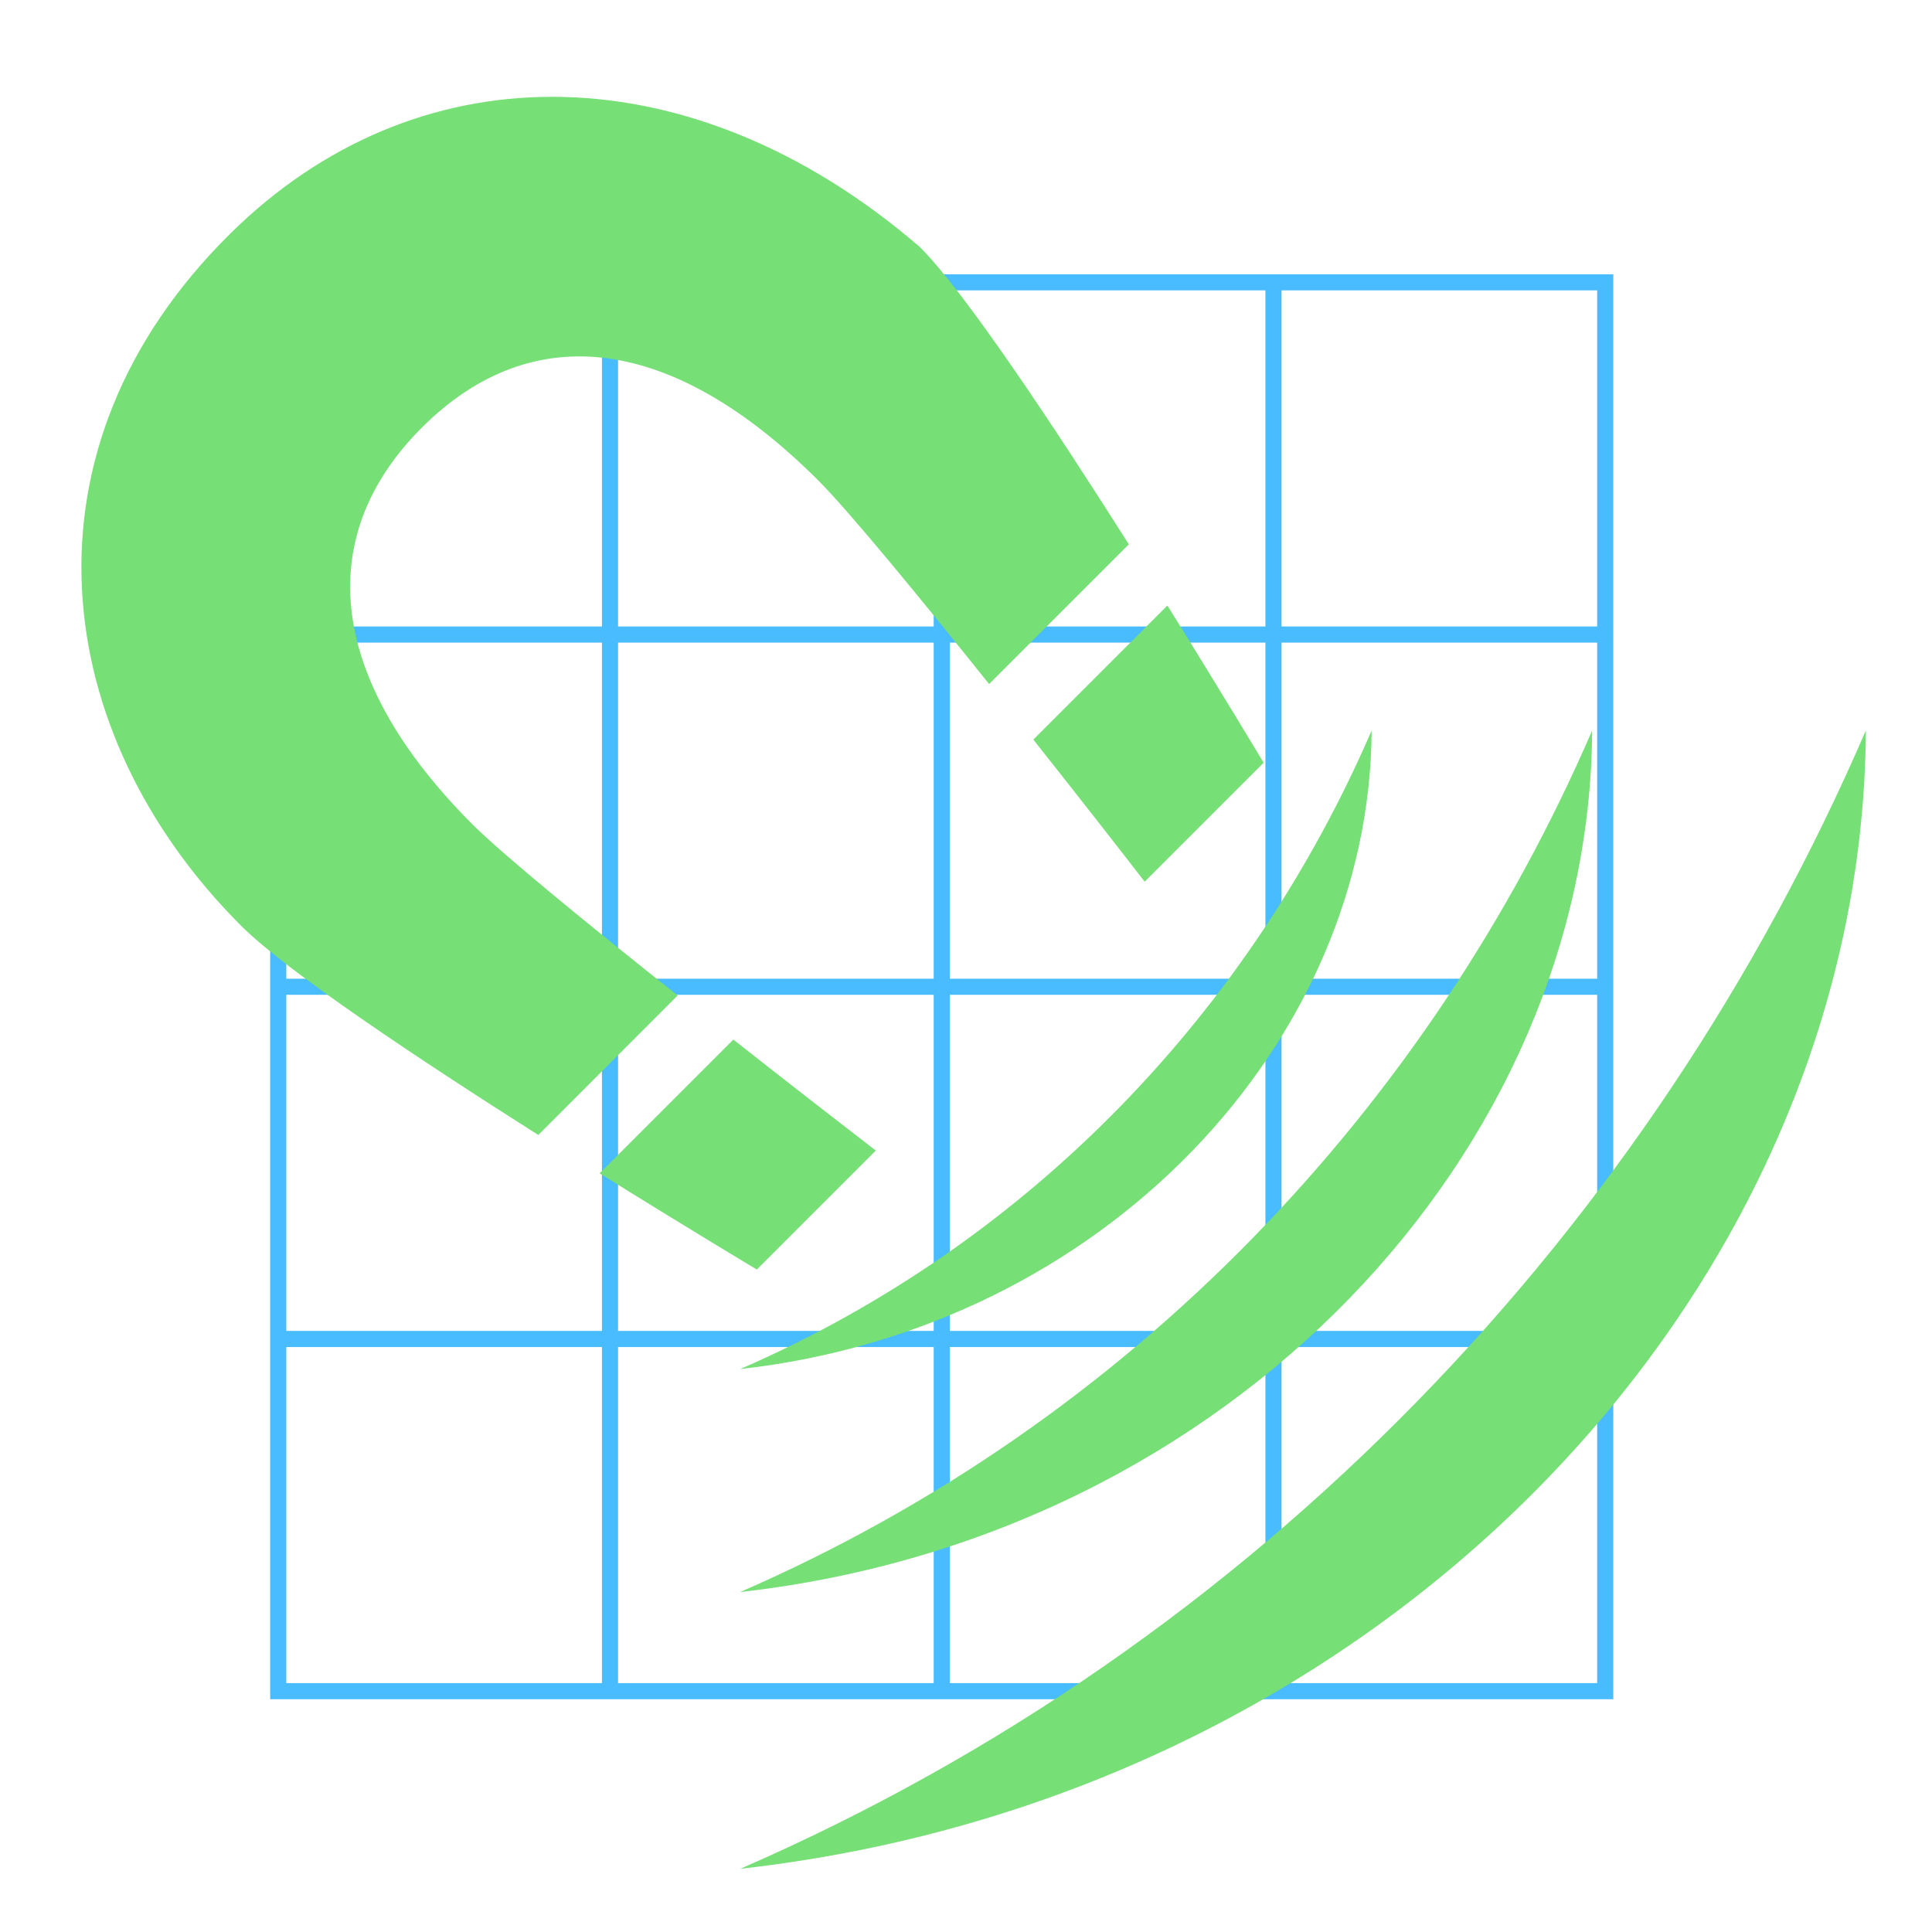
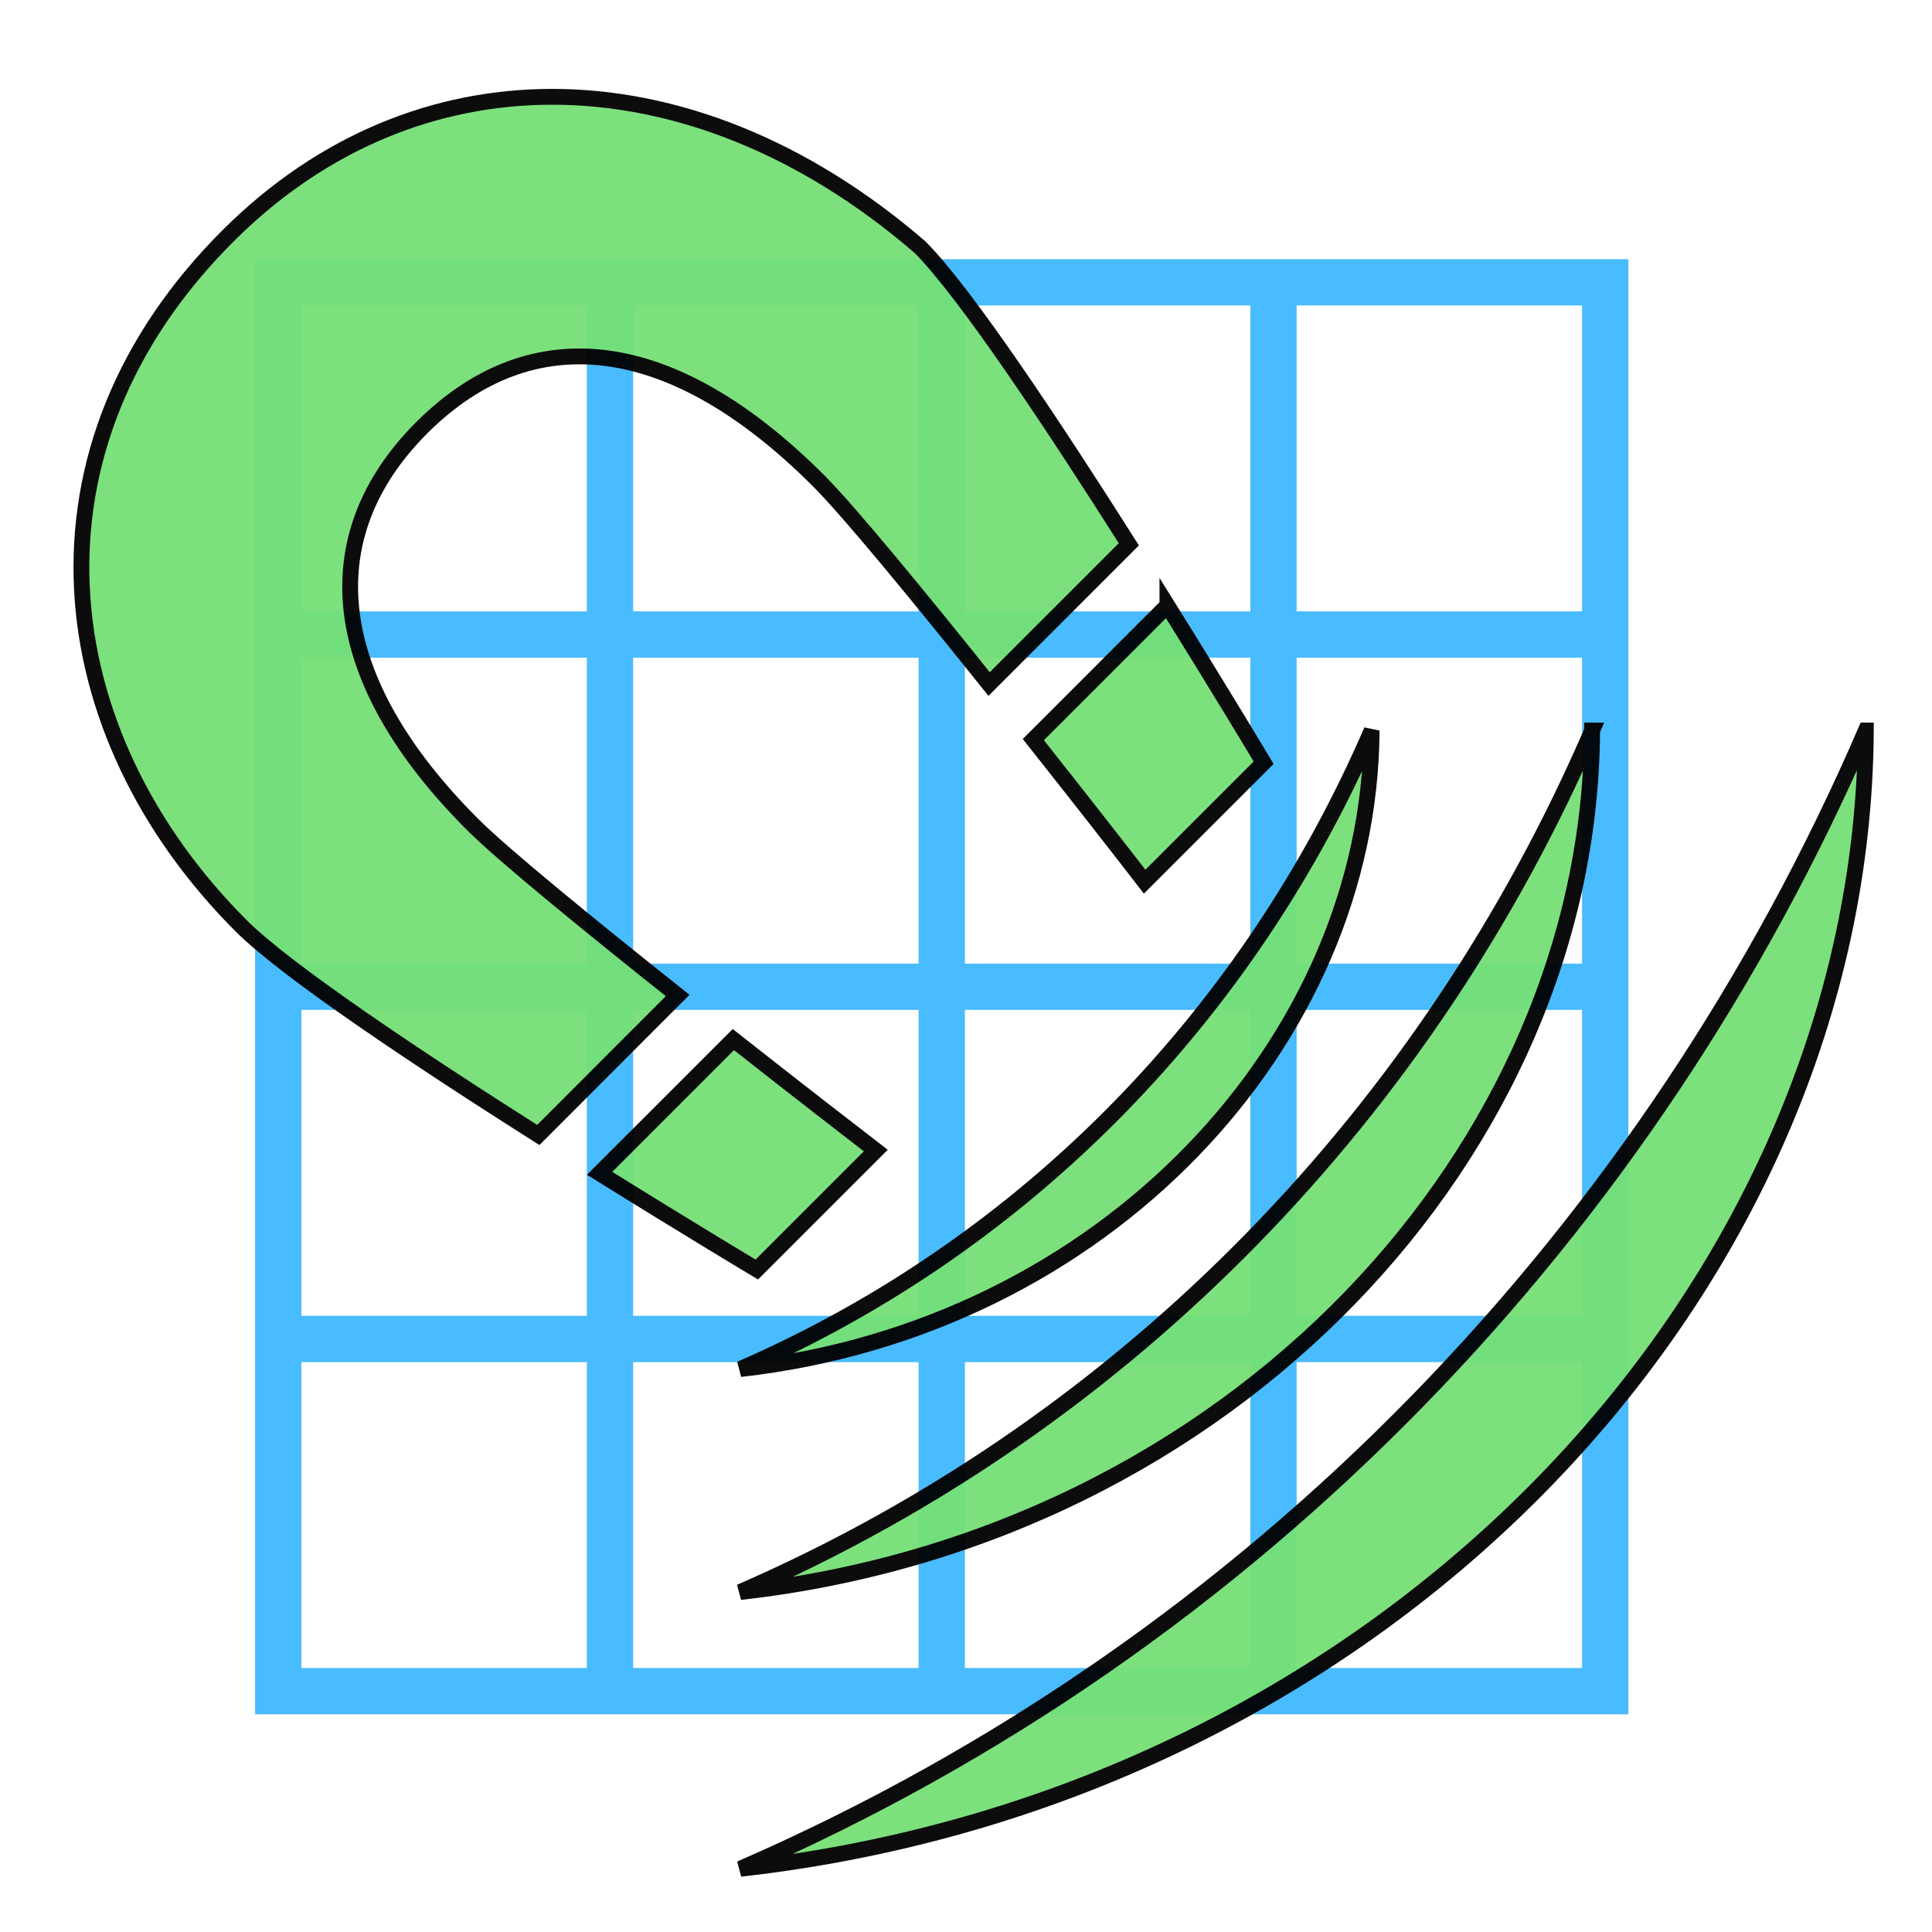
<svg xmlns="http://www.w3.org/2000/svg" style="height: 32px; width: 32px;" width="32px" height="32px" viewBox="0 0 512 512" version="1.1" id="svg8">
-   <defs id="defs12" />
+   <defs id="defs12">
+     <marker orient="auto" refY="0.0" refX="0.0" id="Arrow1Lstart" style="overflow:visible">
+       <path id="path815" d="M 0.0,0.0 L 5.0,-5.0 L -12.5,0.0 L 5.0,5.0 L 0.0,0.0 z " style="fill-rule:evenodd;stroke:#48baff;stroke-width:1pt;stroke-opacity:1;fill:#48baff;fill-opacity:1" transform="scale(0.8) translate(12.5,0)" />
+     </marker>
+   </defs>
  <path d="M0 0h512v512H0z" fill="#000000" fill-opacity="0" style="--darkreader-inline-fill: #000000;" data-darkreader-inline-fill="" id="path2" />
-   <path id="rect856-0-0" style="opacity:0.99;fill:none;fill-opacity:1;stroke:#48baff;stroke-width:4.272;stroke-miterlimit:4;stroke-dasharray:none;stroke-opacity:1;paint-order:fill markers stroke" d="m 337.486,354.842 h 87.916 v 93.34 h -87.916 z m -87.916,0 h 87.916 v 93.34 h -87.916 z m -87.916,0 h 87.916 v 93.34 h -87.916 z m -87.916,0 h 87.916 v 93.34 H 73.737 Z M 337.486,261.502 h 87.916 v 93.34 h -87.916 z m -87.916,0 h 87.916 v 93.34 h -87.916 z m -87.916,0 h 87.916 v 93.34 h -87.916 z m -87.916,0 h 87.916 v 93.34 H 73.737 Z M 337.486,168.162 h 87.916 v 93.34 h -87.916 z m -87.916,0 h 87.916 v 93.34 h -87.916 z m -87.916,0 h 87.916 v 93.34 h -87.916 z m -87.916,0 h 87.916 v 93.34 H 73.737 Z M 337.486,74.821 h 87.916 v 93.34 h -87.916 z m -87.916,0 h 87.916 v 93.34 h -87.916 z m -87.916,0 h 87.916 v 93.34 h -87.916 z m -87.916,0 h 87.916 v 93.34 H 73.737 Z" />
-   <g class="" transform="translate(0,0)" id="g6" style="">
+   <path id="rect856-0-0" style="opacity:0.99;fill:none;fill-opacity:1;stroke:#48baff;stroke-width:12.272;stroke-miterlimit:4;stroke-dasharray:none;stroke-opacity:1;paint-order:fill markers stroke;marker-start:" d="m 337.486,354.842 h 87.916 v 93.34 h -87.916 z m -87.916,0 h 87.916 v 93.34 h -87.916 z m -87.916,0 h 87.916 v 93.34 h -87.916 z m -87.916,0 h 87.916 v 93.34 H 73.737 Z M 337.486,261.502 h 87.916 v 93.34 h -87.916 z m -87.916,0 h 87.916 v 93.34 h -87.916 z m -87.916,0 h 87.916 v 93.34 h -87.916 z m -87.916,0 h 87.916 v 93.34 H 73.737 Z M 337.486,168.162 h 87.916 v 93.34 h -87.916 z m -87.916,0 h 87.916 v 93.34 h -87.916 z m -87.916,0 h 87.916 v 93.34 h -87.916 z m -87.916,0 h 87.916 v 93.34 H 73.737 Z M 337.486,74.821 h 87.916 v 93.34 h -87.916 z m -87.916,0 h 87.916 v 93.34 h -87.916 z m -87.916,0 h 87.916 v 93.34 h -87.916 z m -87.916,0 h 87.916 v 93.34 H 73.737 Z" />
+   <g class="" transform="translate(0,0)" id="g6" style="stroke:#000000;stroke-opacity:1;opacity:0.95;stroke-width:4.192;stroke-miterlimit:4;stroke-dasharray:none">
    <path d="M146.063 25.656c-30.86.074-60.556 12.052-85.094 36.313C3.285 119 12.986 194.422 63.905 245.343c12.042 12.04 47.124 35.39 78.75 55.437l36.938-36.967c-23.064-18.33-46.265-37.235-54.375-45.344-38.193-38.193-42.604-75.96-13.44-105.126 29.167-29.166 66.482-24.61 105.126 14.03 8.09 8.09 26.932 31.048 45.22 53.907l37.03-37.03c-20.045-31.623-43.335-66.74-55.375-78.78-30.685-26.483-64.868-39.892-97.718-39.814zM309.375 160.47L273.845 196c13.103 16.54 24.525 31.2 29.5 37.656l31.53-31.53s-10.95-18.314-25.5-41.657zm54.125 33.124c-31.963 73.943-90.175 135.65-167.313 169.22 96.67-10.858 166.86-86.763 167.313-169.22zm58.438 0C378.812 293.36 300.23 376.616 196.155 421.906c130.426-14.648 225.167-117.06 225.78-228.312zm72.53 0C437.49 325.414 333.7 435.407 196.19 495.25c172.33-19.356 297.47-154.66 298.28-301.656zM194.345 275.5l-35.438 35.438c23.348 14.552 41.656 25.5 41.656 25.5l31.532-31.532c-6.443-4.963-21.143-16.33-37.75-29.406z" style="--darkreader-inline-fill: #8b8104;" data-darkreader-inline-fill="" id="path4" fill-opacity="1" fill="#76df76" />
  </g>
</svg>
